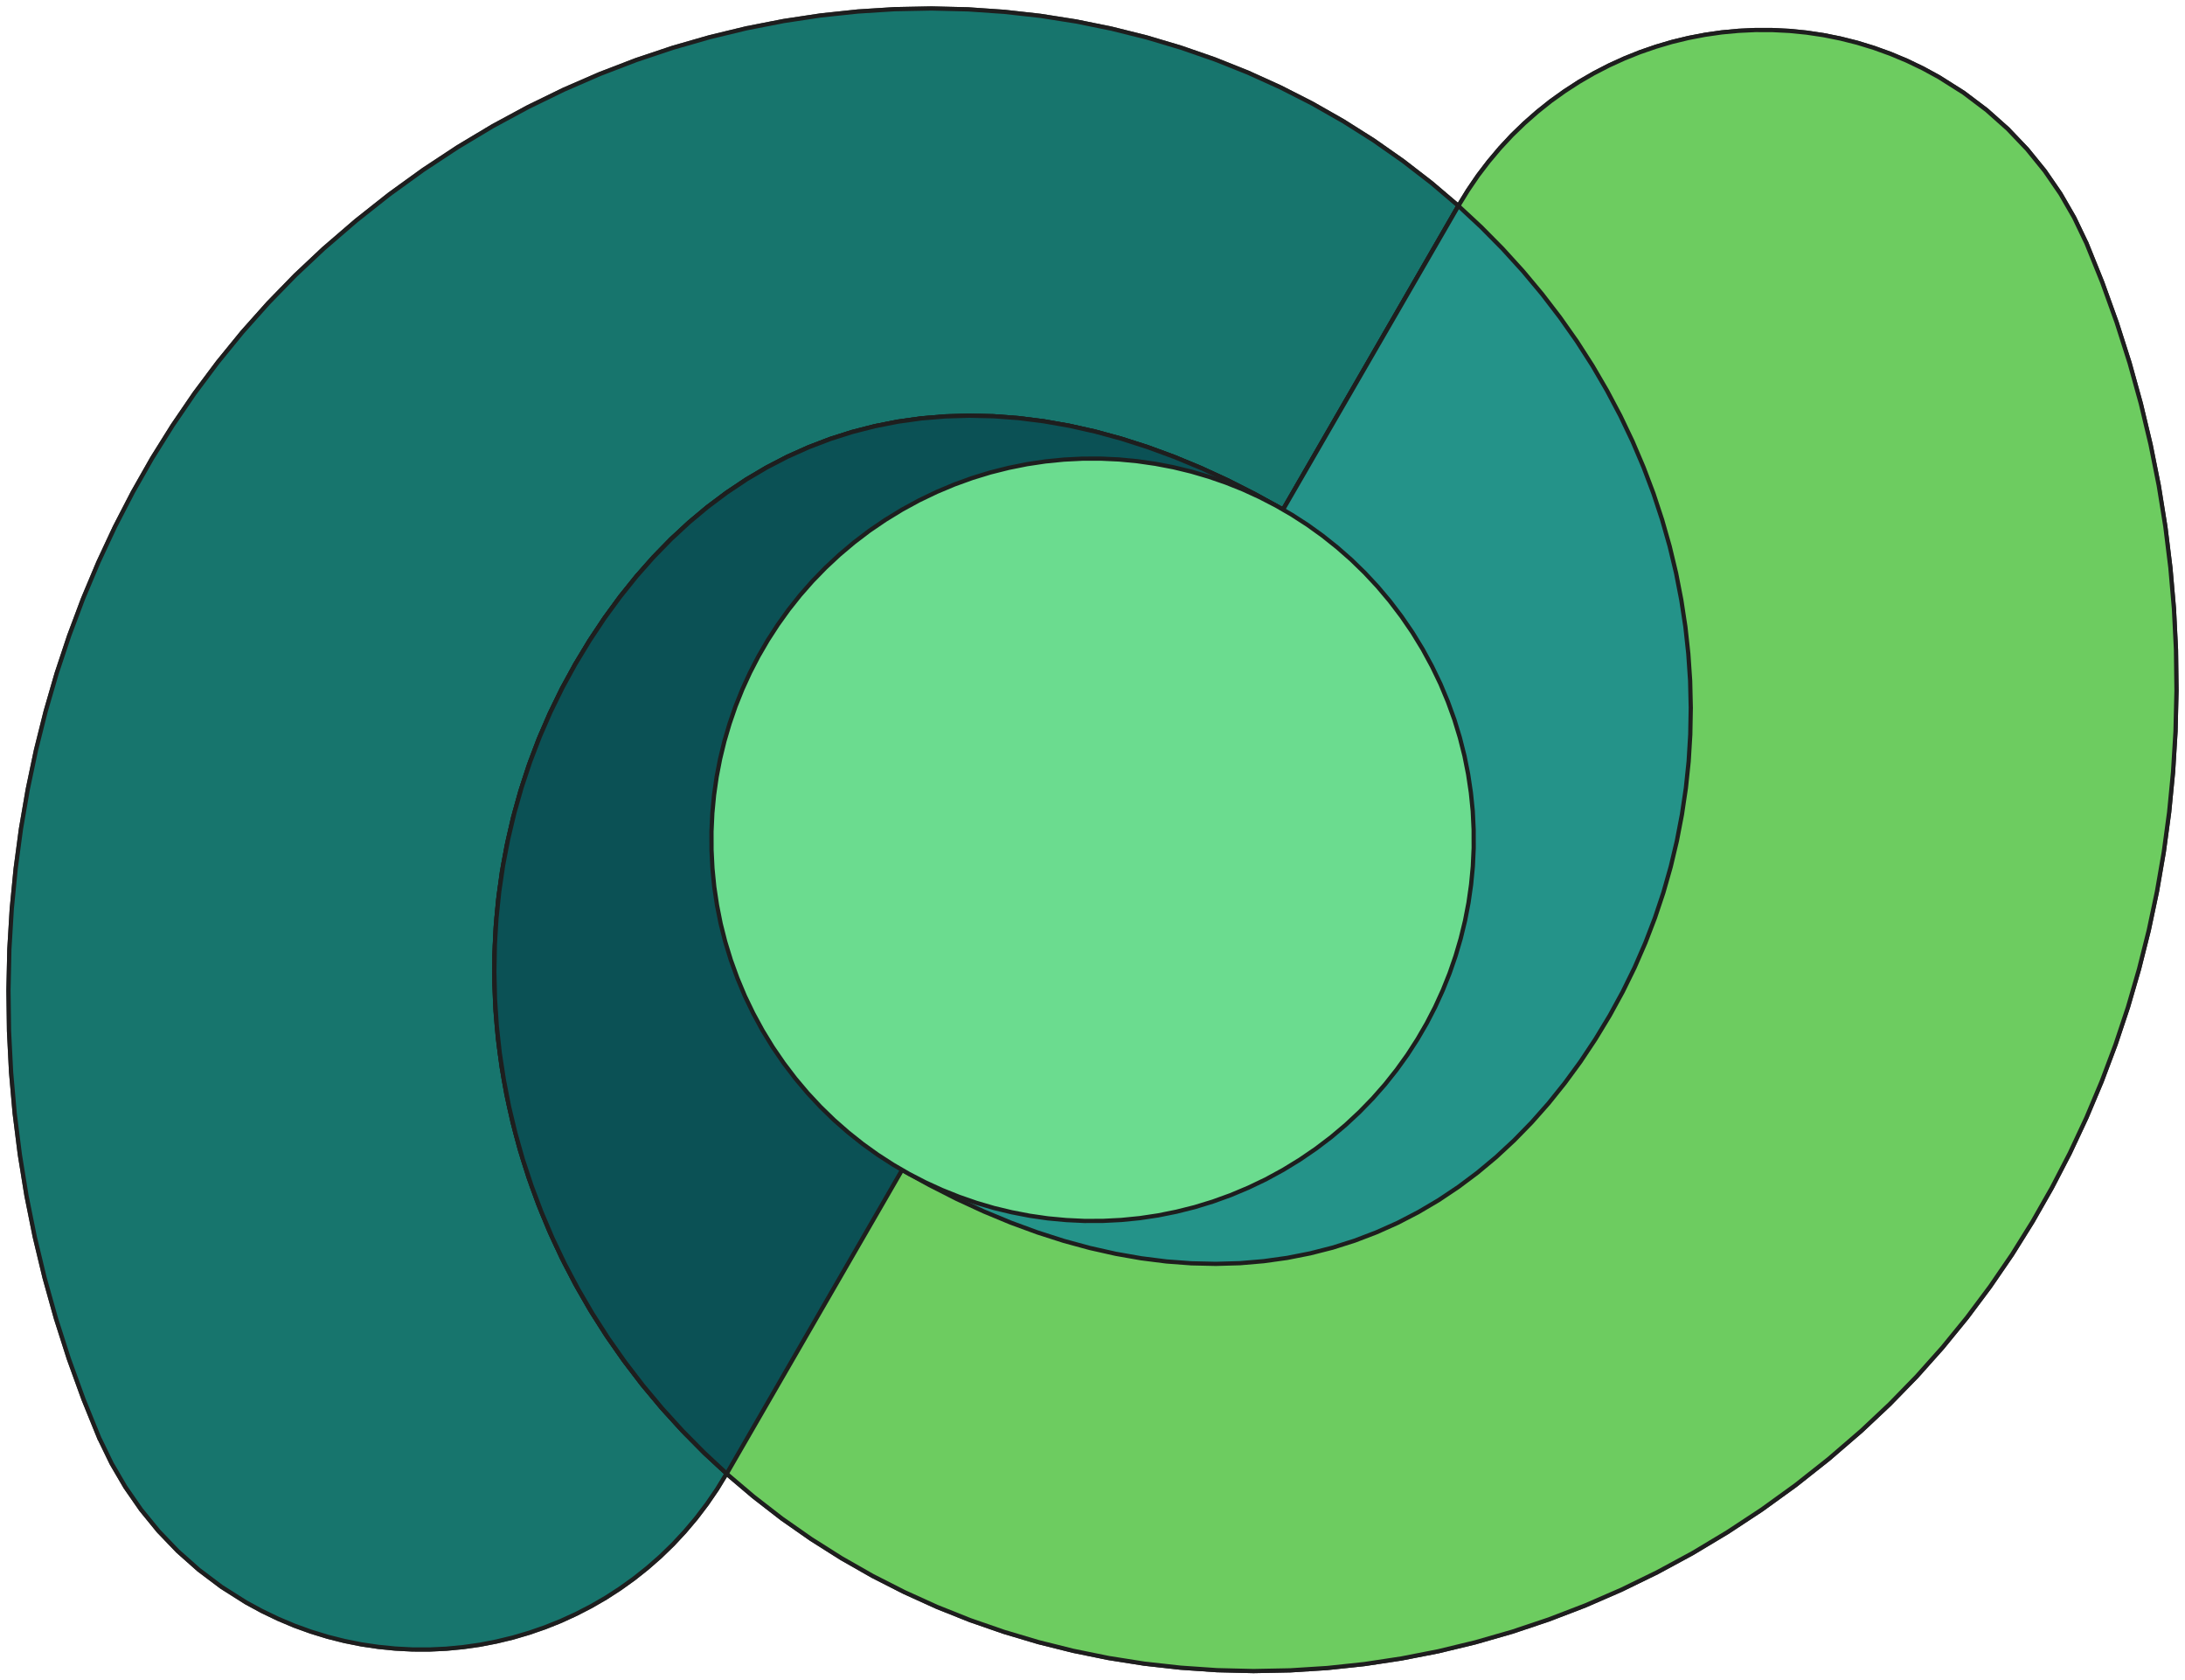
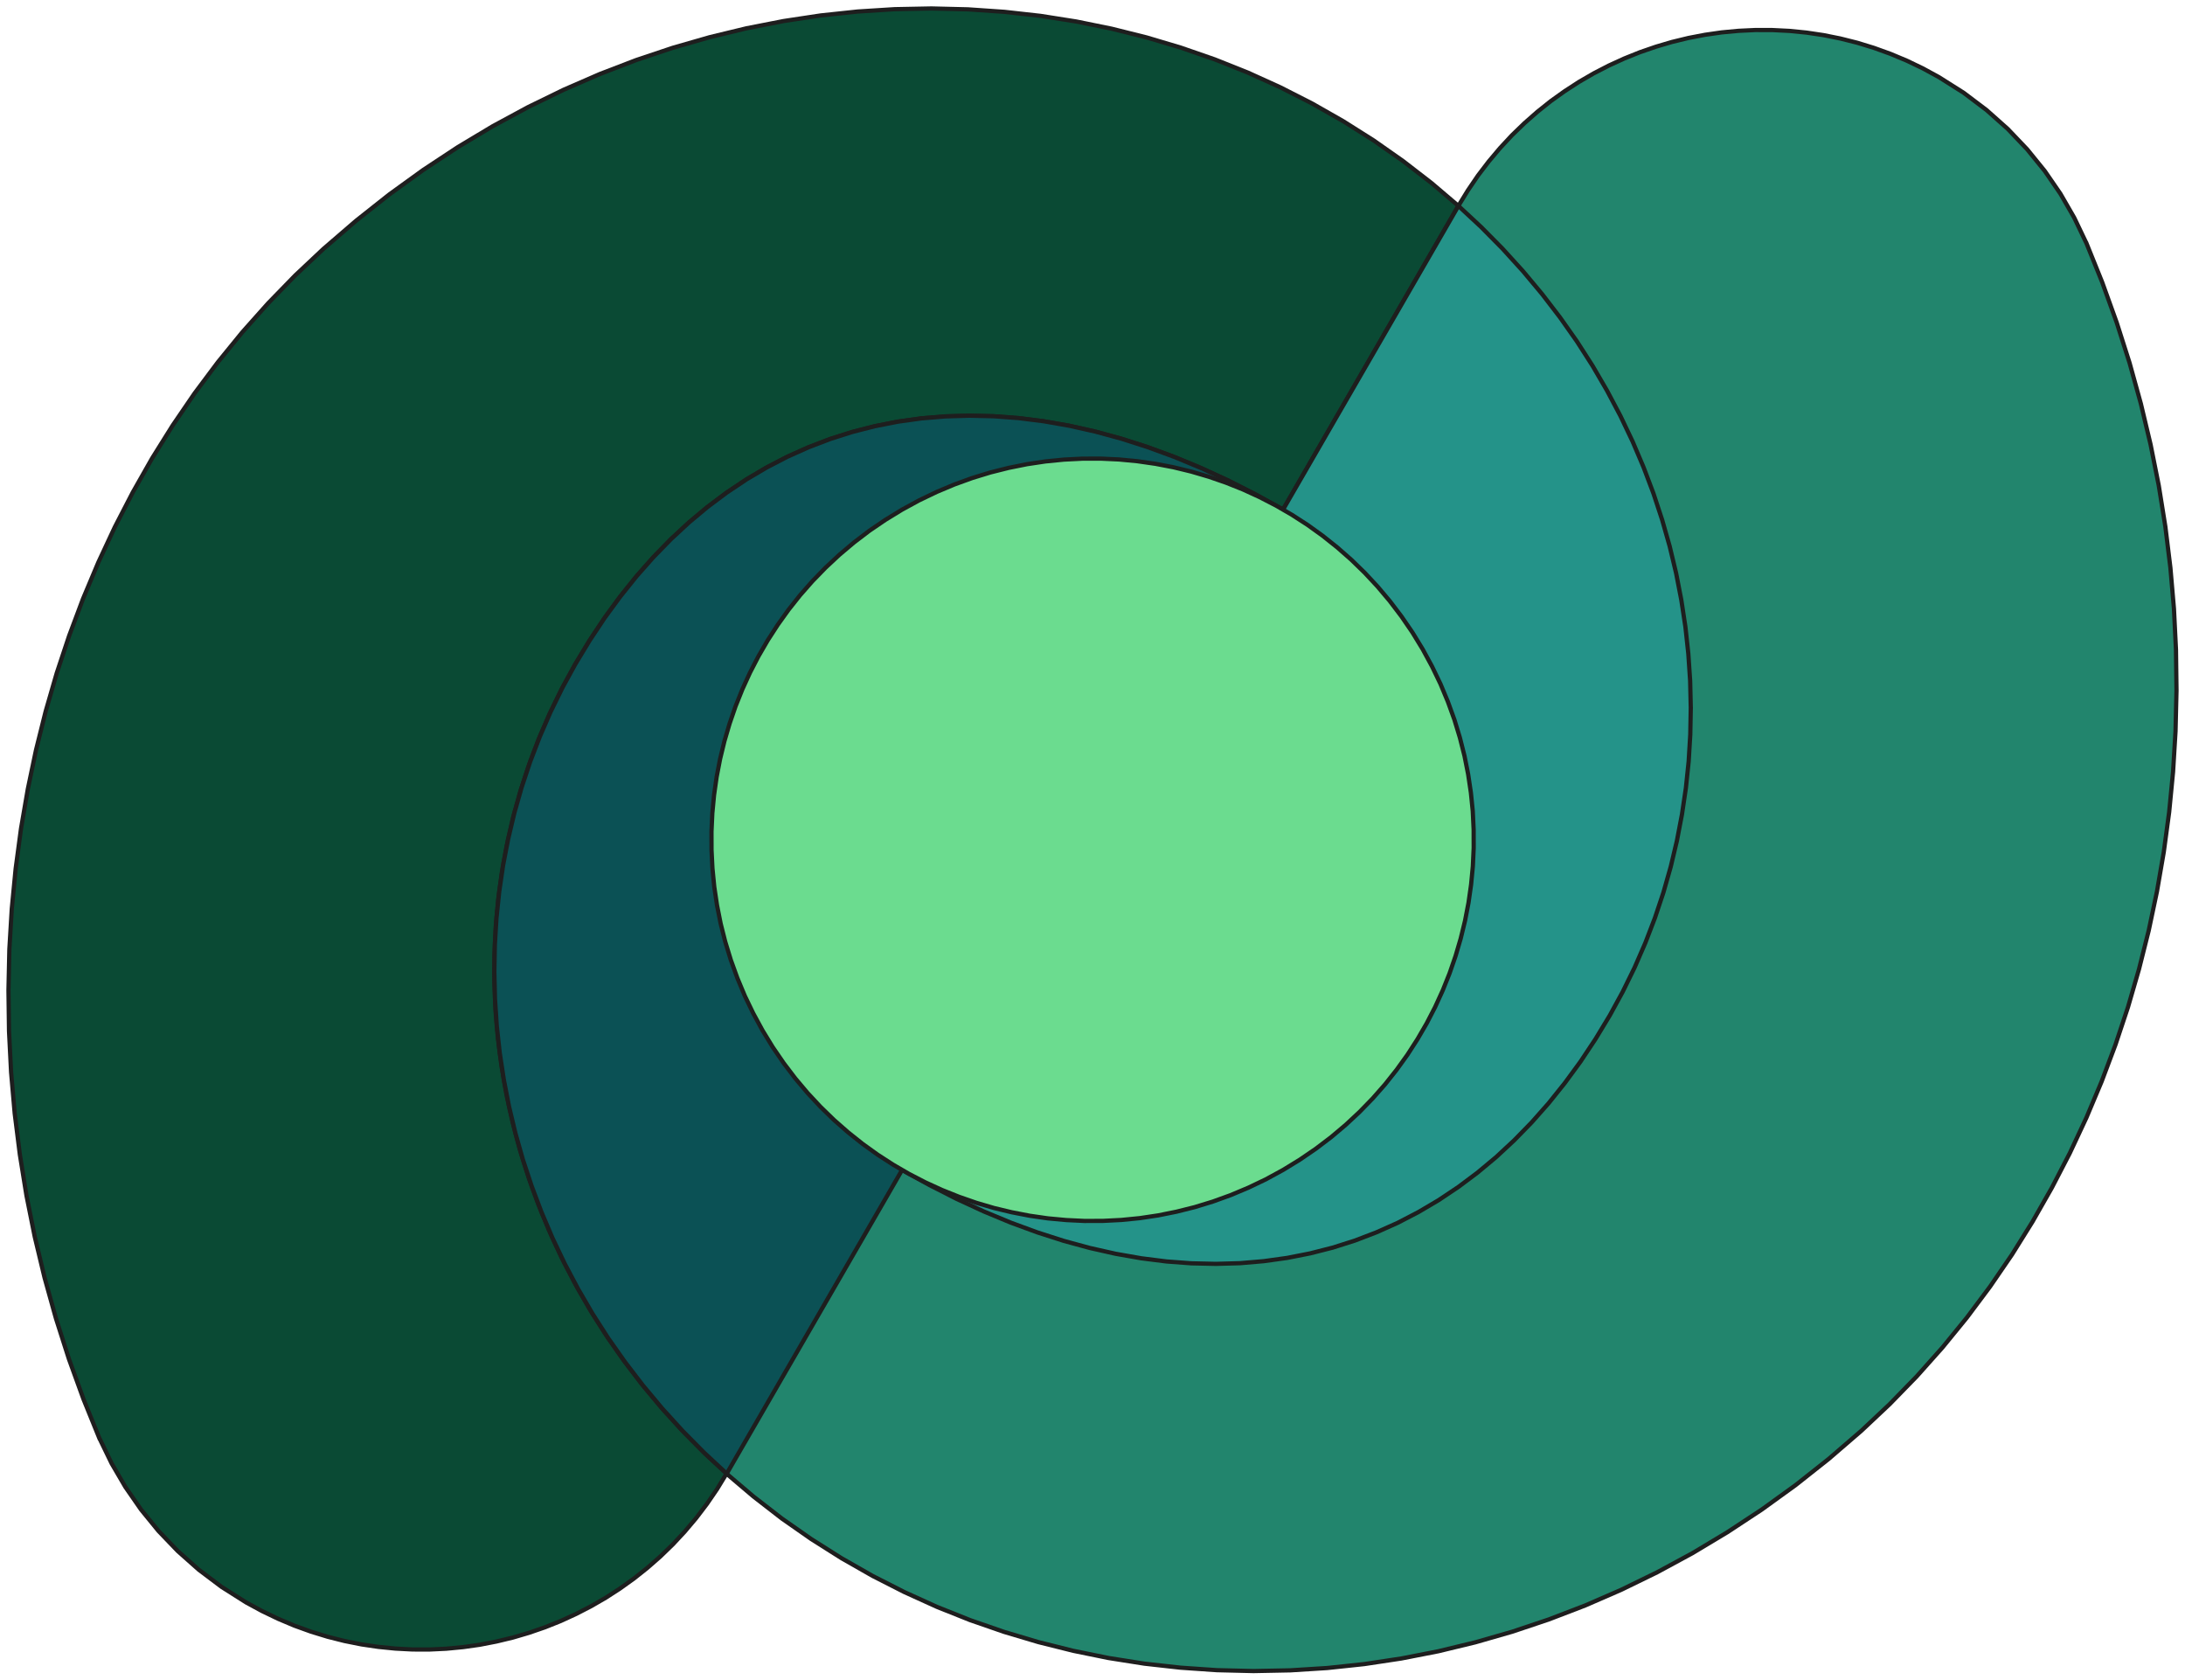
<svg xmlns="http://www.w3.org/2000/svg" viewBox="-2.43 57.64 516.21 396.75">
  <path d="M74.01,116.40 L81.71,109.77 L89.56,103.56 L97.56,97.78 L105.69,92.42 L113.93,87.48 L122.29,82.96 L130.74,78.84 L139.27,75.13 L147.86,71.83 L156.52,68.93 L165.22,66.43 L173.95,64.32 L182.70,62.61 L191.45,61.29 L200.20,60.36 L208.93,59.81 L217.63,59.64 L226.28,59.85 L234.88,60.44 L243.40,61.39 L251.85,62.72 L260.20,64.42 L268.45,66.48 L276.57,68.90 L284.56,71.67 L292.41,74.80 L300.10,78.29 L307.62,82.12 L314.96,86.30 L322.11,90.82 L329.04,95.68 L335.76,100.87 L341.62,105.85 L347.19,110.99 L352.46,116.31 L357.43,121.77 L362.11,127.38 L366.49,133.13 L370.57,139.00 L374.36,144.98 L377.86,151.07 L381.06,157.25 L383.97,163.52 L386.58,169.86 L388.90,176.27 L390.93,182.74 L392.66,189.25 L394.11,195.79 L395.26,202.37 L396.12,208.96 L396.69,215.56 L396.97,222.15 L396.96,228.73 L396.67,235.29 L396.08,241.82 L395.20,248.30 L394.04,254.74 L392.59,261.11 L390.85,267.41 L388.83,273.63 L386.52,279.76 L383.92,285.78 L381.04,291.70 L377.87,297.49 L374.48,303.09 L370.94,308.42 L367.25,313.48 L363.40,318.26 L359.41,322.77 L355.29,327.00 L351.02,330.96 L346.62,334.63 L342.10,338.02 L337.44,341.13 L332.67,343.95 L327.77,346.49 L322.77,348.73 L317.65,350.69 L312.42,352.35 L307.09,353.72 L301.66,354.79 L296.13,355.56 L290.51,356.03 L284.80,356.20 L279.00,356.06 L273.13,355.62 L267.17,354.87 L261.14,353.81 L255.04,352.45 L248.88,350.76 L242.65,348.77 L236.36,346.45 L230.01,343.82 L223.61,340.87 L217.16,337.60 L210.67,334.00 L169.22,405.80 L169.19,405.79 L166.96,409.44 L164.57,412.93 L162.03,416.27 L159.35,419.44 L156.54,422.46 L153.60,425.31 L150.53,428.00 L147.36,430.52 L144.08,432.87 L140.70,435.06 L137.22,437.07 L133.67,438.90 L130.03,440.57 L126.33,442.05 L122.56,443.35 L118.73,444.48 L114.86,445.41 L110.95,446.17 L106.99,446.73 L103.02,447.11 L99.02,447.30 L95.00,447.29 L90.98,447.08 L86.97,446.68 L82.96,446.09 L78.96,445.29 L74.99,444.29 L71.04,443.08 L67.13,441.67 L63.27,440.04 L59.46,438.21 L55.70,436.17 L49.92,432.51 L44.54,428.46 L39.57,424.05 L35.02,419.31 L30.90,414.26 L27.21,408.94 L23.96,403.38 L21.16,397.61 L21.13,397.61 L17.30,388.18 L13.85,378.67 L10.79,369.10 L8.10,359.47 L5.78,349.80 L3.83,340.10 L2.26,330.38 L1.04,320.65 L0.19,310.93 L-0.30,301.23 L-0.43,291.56 L-0.22,281.92 L0.35,272.35 L1.27,262.83 L2.53,253.40 L4.14,244.05 L6.08,234.80 L8.36,225.67 L10.97,216.66 L13.92,207.79 L17.19,199.07 L20.79,190.51 L24.71,182.12 L28.95,173.92 L33.50,165.91 L38.37,158.12 L43.55,150.54 L49.04,143.20 L54.83,136.10 L60.93,129.26 L67.32,122.69 L74.01,116.40 Z" fill="#0a4a34" stroke="#1e1e1e" stroke-width="1" stroke-linejoin="round" />
-   <path d="M74.01,116.40 L81.71,109.77 L89.56,103.56 L97.56,97.78 L105.69,92.42 L113.93,87.48 L122.29,82.96 L130.74,78.84 L139.27,75.13 L147.86,71.83 L156.52,68.93 L165.22,66.43 L173.95,64.32 L182.70,62.61 L191.45,61.29 L200.20,60.36 L208.93,59.81 L217.63,59.64 L226.28,59.85 L234.88,60.44 L243.40,61.39 L251.85,62.72 L260.20,64.42 L268.45,66.48 L276.57,68.90 L284.56,71.67 L292.41,74.80 L300.10,78.29 L307.62,82.12 L314.96,86.30 L322.11,90.82 L329.04,95.68 L335.76,100.87 L341.62,105.85 L347.19,110.99 L352.46,116.31 L357.43,121.77 L362.11,127.38 L366.49,133.13 L370.57,139.00 L374.36,144.98 L377.86,151.07 L381.06,157.25 L383.97,163.52 L386.58,169.86 L388.90,176.27 L390.93,182.74 L392.66,189.25 L394.11,195.79 L395.26,202.37 L396.12,208.96 L396.69,215.56 L396.97,222.15 L396.96,228.73 L396.67,235.29 L396.08,241.82 L395.20,248.30 L394.04,254.74 L392.59,261.11 L390.85,267.41 L388.83,273.63 L386.52,279.76 L383.92,285.78 L381.04,291.70 L377.87,297.49 L374.48,303.09 L370.94,308.42 L367.25,313.48 L363.40,318.26 L359.41,322.77 L355.29,327.00 L351.02,330.96 L346.62,334.63 L342.10,338.02 L337.44,341.13 L332.67,343.95 L327.77,346.49 L322.77,348.73 L317.65,350.69 L312.42,352.35 L307.09,353.72 L301.66,354.79 L296.13,355.56 L290.51,356.03 L284.80,356.20 L279.00,356.06 L273.13,355.62 L267.17,354.87 L261.14,353.81 L255.04,352.45 L248.88,350.76 L242.65,348.77 L236.36,346.45 L230.01,343.82 L223.61,340.87 L217.16,337.60 L210.67,334.00 L169.22,405.80 L169.19,405.79 L166.96,409.44 L164.57,412.93 L162.03,416.27 L159.35,419.44 L156.54,422.46 L153.60,425.31 L150.53,428.00 L147.36,430.52 L144.08,432.87 L140.70,435.06 L137.22,437.07 L133.67,438.90 L130.03,440.57 L126.33,442.05 L122.56,443.35 L118.73,444.48 L114.86,445.41 L110.95,446.17 L106.99,446.73 L103.02,447.11 L99.02,447.30 L95.00,447.29 L90.98,447.08 L86.97,446.68 L82.96,446.09 L78.96,445.29 L74.99,444.29 L71.04,443.08 L67.13,441.67 L63.27,440.04 L59.46,438.21 L55.70,436.17 L49.92,432.51 L44.54,428.46 L39.57,424.05 L35.02,419.31 L30.90,414.26 L27.21,408.94 L23.96,403.38 L21.16,397.61 L21.13,397.61 L17.30,388.18 L13.85,378.67 L10.79,369.10 L8.10,359.47 L5.78,349.80 L3.83,340.10 L2.26,330.38 L1.04,320.65 L0.19,310.93 L-0.30,301.23 L-0.43,291.56 L-0.22,281.92 L0.35,272.35 L1.27,262.83 L2.53,253.40 L4.14,244.05 L6.08,234.80 L8.36,225.67 L10.97,216.66 L13.92,207.79 L17.19,199.07 L20.79,190.51 L24.71,182.12 L28.95,173.92 L33.50,165.91 L38.37,158.12 L43.55,150.54 L49.04,143.20 L54.83,136.10 L60.93,129.26 L67.32,122.69 L74.01,116.40 Z" fill="#1a7f7c" stroke="#1e1e1e" stroke-width="1" stroke-linejoin="round" opacity="0.8" />
+   <path d="M74.01,116.40 L81.71,109.77 L89.56,103.56 L97.56,97.78 L105.69,92.42 L113.93,87.48 L122.29,82.96 L130.74,78.84 L139.27,75.13 L147.86,71.83 L156.52,68.93 L165.22,66.43 L173.95,64.32 L182.70,62.61 L191.45,61.29 L200.20,60.36 L208.93,59.81 L217.63,59.64 L226.28,59.85 L234.88,60.44 L243.40,61.39 L251.85,62.72 L260.20,64.42 L268.45,66.48 L276.57,68.90 L284.56,71.67 L292.41,74.80 L300.10,78.29 L307.62,82.12 L314.96,86.30 L322.11,90.82 L329.04,95.68 L335.76,100.87 L341.62,105.85 L347.19,110.99 L352.46,116.31 L357.43,121.77 L362.11,127.38 L366.49,133.13 L370.57,139.00 L374.36,144.98 L377.86,151.07 L381.06,157.25 L383.97,163.52 L386.58,169.86 L388.90,176.27 L390.93,182.74 L392.66,189.25 L394.11,195.79 L395.26,202.37 L396.12,208.96 L396.69,215.56 L396.97,222.15 L396.96,228.73 L396.67,235.29 L396.08,241.82 L395.20,248.30 L394.04,254.74 L392.59,261.11 L390.85,267.41 L388.83,273.63 L386.52,279.76 L383.92,285.78 L381.04,291.70 L377.87,297.49 L374.48,303.09 L370.94,308.42 L367.25,313.48 L363.40,318.26 L359.41,322.77 L355.29,327.00 L351.02,330.96 L346.62,334.63 L342.10,338.02 L337.44,341.13 L332.67,343.95 L327.77,346.49 L322.77,348.73 L317.65,350.69 L312.42,352.35 L307.09,353.72 L301.66,354.79 L296.13,355.56 L290.51,356.03 L284.80,356.20 L279.00,356.06 L273.13,355.62 L267.17,354.87 L261.14,353.81 L255.04,352.45 L248.88,350.76 L242.65,348.77 L236.36,346.45 L230.01,343.82 L223.61,340.87 L217.16,337.60 L210.67,334.00 L169.22,405.80 L169.19,405.79 L166.96,409.44 L164.57,412.93 L162.03,416.27 L159.35,419.44 L156.54,422.46 L153.60,425.31 L150.53,428.00 L147.36,430.52 L144.08,432.87 L140.70,435.06 L137.22,437.07 L133.67,438.90 L130.03,440.57 L126.33,442.05 L122.56,443.35 L118.73,444.48 L114.86,445.41 L110.95,446.17 L106.99,446.73 L103.02,447.11 L99.02,447.30 L95.00,447.29 L90.98,447.08 L86.97,446.68 L82.96,446.09 L78.96,445.29 L74.99,444.29 L71.04,443.08 L67.13,441.67 L63.27,440.04 L59.46,438.21 L55.70,436.17 L49.92,432.51 L44.54,428.46 L39.57,424.05 L35.02,419.31 L30.90,414.26 L27.21,408.94 L23.96,403.38 L21.16,397.61 L21.13,397.61 L17.30,388.18 L13.85,378.67 L10.79,369.10 L8.10,359.47 L5.78,349.80 L3.83,340.10 L2.26,330.38 L1.04,320.65 L0.19,310.93 L-0.30,301.23 L-0.43,291.56 L-0.22,281.92 L0.35,272.35 L1.27,262.83 L2.53,253.40 L4.14,244.05 L6.08,234.80 L8.36,225.67 L10.97,216.66 L13.92,207.79 L17.19,199.07 L20.79,190.51 L24.71,182.12 L28.95,173.92 L33.50,165.91 L38.37,158.12 L43.55,150.54 L49.04,143.20 L54.83,136.10 L60.93,129.26 L67.32,122.69 L74.01,116.40 Z" fill="#1a7f7c" stroke="#1e1e1e" stroke-width="1" stroke-linejoin="round" opacity="0" />
  <path d="M455.64,75.86 L461.48,79.55 L466.91,83.65 L471.92,88.11 L476.50,92.92 L480.65,98.03 L484.35,103.41 L487.60,109.05 L490.40,114.90 L490.42,114.90 L494.22,124.32 L497.64,133.82 L500.69,143.38 L503.35,152.99 L505.65,162.65 L507.58,172.33 L509.14,182.04 L510.33,191.75 L511.17,201.45 L511.65,211.14 L511.77,220.80 L511.54,230.41 L510.96,239.97 L510.04,249.47 L508.77,258.89 L507.16,268.22 L505.21,277.45 L502.92,286.56 L500.31,295.55 L497.36,304.41 L494.09,313.11 L490.49,321.66 L486.57,330.03 L482.33,338.21 L477.78,346.20 L472.92,353.99 L467.74,361.55 L462.26,368.88 L456.48,375.96 L450.39,382.79 L444.00,389.35 L437.32,395.63 L429.63,402.26 L421.78,408.47 L413.78,414.25 L405.65,419.60 L397.40,424.55 L389.05,429.07 L380.60,433.19 L372.07,436.90 L363.47,440.20 L354.82,443.10 L346.12,445.60 L337.39,447.71 L328.64,449.42 L319.89,450.74 L311.14,451.67 L302.41,452.22 L293.71,452.39 L285.06,452.18 L276.46,451.59 L267.93,450.64 L259.49,449.31 L251.14,447.61 L242.89,445.55 L234.77,443.13 L226.77,440.36 L218.93,437.23 L211.24,433.74 L203.71,429.91 L196.38,425.73 L189.23,421.21 L182.29,416.36 L175.58,411.16 L169.71,406.18 L164.15,401.04 L158.88,395.72 L153.91,390.26 L149.23,384.65 L144.85,378.90 L140.76,373.03 L136.97,367.05 L133.48,360.96 L130.28,354.78 L127.37,348.51 L124.76,342.17 L122.44,335.76 L120.41,329.29 L118.68,322.78 L117.23,316.24 L116.08,309.66 L115.22,303.07 L114.65,296.47 L114.37,289.88 L114.37,283.30 L114.67,276.74 L115.26,270.21 L116.13,263.73 L117.30,257.29 L118.75,250.92 L120.49,244.62 L122.51,238.40 L124.82,232.27 L127.42,226.25 L130.30,220.33 L133.47,214.54 L136.85,208.94 L140.40,203.61 L144.09,198.55 L147.94,193.77 L151.92,189.26 L156.05,185.03 L160.32,181.07 L164.71,177.40 L169.24,174.01 L173.89,170.90 L178.67,168.08 L183.56,165.54 L188.57,163.30 L193.69,161.34 L198.92,159.68 L204.25,158.31 L209.68,157.24 L215.21,156.47 L220.83,156.00 L226.54,155.83 L232.33,155.97 L238.21,156.41 L244.17,157.16 L250.20,158.22 L256.29,159.58 L262.46,161.27 L268.69,163.26 L274.98,165.58 L281.33,168.21 L287.73,171.16 L294.17,174.43 L300.67,178.03 L342.10,106.27 L342.12,106.27 L344.36,102.62 L346.74,99.12 L349.28,95.79 L351.96,92.61 L354.77,89.59 L357.72,86.74 L360.78,84.05 L363.95,81.52 L367.24,79.17 L370.62,76.98 L374.09,74.97 L377.65,73.13 L381.28,71.47 L384.99,69.98 L388.76,68.68 L392.58,67.55 L396.46,66.61 L400.38,65.86 L404.33,65.29 L408.31,64.92 L412.31,64.73 L416.32,64.74 L420.34,64.94 L424.36,65.34 L428.38,65.94 L432.37,66.74 L436.35,67.74 L440.29,68.95 L444.20,70.36 L448.07,71.98 L451.88,73.81 L455.64,75.86 Z" fill="#22856d" stroke="#1e1e1e" stroke-width="1" stroke-linejoin="round" />
-   <path d="M455.64,75.86 L461.48,79.55 L466.91,83.65 L471.92,88.11 L476.50,92.92 L480.65,98.03 L484.35,103.41 L487.60,109.05 L490.40,114.90 L490.42,114.90 L494.22,124.32 L497.64,133.82 L500.69,143.38 L503.35,152.99 L505.65,162.65 L507.58,172.33 L509.14,182.04 L510.33,191.75 L511.17,201.45 L511.65,211.14 L511.77,220.80 L511.54,230.41 L510.96,239.97 L510.04,249.47 L508.77,258.89 L507.16,268.22 L505.21,277.45 L502.92,286.56 L500.31,295.55 L497.36,304.41 L494.09,313.11 L490.49,321.66 L486.57,330.03 L482.33,338.21 L477.78,346.20 L472.92,353.99 L467.74,361.55 L462.26,368.88 L456.48,375.96 L450.39,382.79 L444.00,389.35 L437.32,395.63 L429.63,402.26 L421.78,408.47 L413.78,414.25 L405.65,419.60 L397.40,424.55 L389.05,429.07 L380.60,433.19 L372.07,436.90 L363.47,440.20 L354.82,443.10 L346.12,445.60 L337.39,447.71 L328.64,449.42 L319.89,450.74 L311.14,451.67 L302.41,452.22 L293.71,452.39 L285.06,452.18 L276.46,451.59 L267.93,450.64 L259.49,449.31 L251.14,447.61 L242.89,445.55 L234.77,443.13 L226.77,440.36 L218.93,437.23 L211.24,433.74 L203.71,429.91 L196.38,425.73 L189.23,421.21 L182.29,416.36 L175.58,411.16 L169.71,406.18 L164.15,401.04 L158.88,395.72 L153.91,390.26 L149.23,384.65 L144.85,378.90 L140.76,373.03 L136.97,367.05 L133.48,360.96 L130.28,354.78 L127.37,348.51 L124.76,342.17 L122.44,335.76 L120.41,329.29 L118.68,322.78 L117.23,316.24 L116.08,309.66 L115.22,303.07 L114.65,296.47 L114.37,289.88 L114.37,283.30 L114.67,276.74 L115.26,270.21 L116.13,263.73 L117.30,257.29 L118.75,250.92 L120.49,244.62 L122.51,238.40 L124.82,232.27 L127.42,226.25 L130.30,220.33 L133.47,214.54 L136.85,208.94 L140.40,203.61 L144.09,198.55 L147.94,193.77 L151.92,189.26 L156.05,185.03 L160.32,181.07 L164.71,177.40 L169.24,174.01 L173.89,170.90 L178.67,168.08 L183.56,165.54 L188.57,163.30 L193.69,161.34 L198.92,159.68 L204.25,158.31 L209.68,157.24 L215.21,156.47 L220.83,156.00 L226.54,155.83 L232.33,155.97 L238.21,156.41 L244.17,157.16 L250.20,158.22 L256.29,159.58 L262.46,161.27 L268.69,163.26 L274.98,165.58 L281.33,168.21 L287.73,171.16 L294.17,174.43 L300.67,178.03 L342.10,106.27 L342.12,106.27 L344.36,102.62 L346.74,99.12 L349.28,95.79 L351.96,92.61 L354.77,89.59 L357.72,86.74 L360.78,84.05 L363.95,81.52 L367.24,79.17 L370.62,76.98 L374.09,74.97 L377.65,73.13 L381.28,71.47 L384.99,69.98 L388.76,68.68 L392.58,67.55 L396.46,66.61 L400.38,65.86 L404.33,65.29 L408.31,64.92 L412.31,64.73 L416.32,64.74 L420.34,64.94 L424.36,65.34 L428.38,65.94 L432.37,66.74 L436.35,67.74 L440.29,68.95 L444.20,70.36 L448.07,71.98 L451.88,73.81 L455.64,75.86 Z" fill="#76d45e" stroke="#1e1e1e" stroke-width="1" stroke-linejoin="round" opacity="0.9" />
+   <path d="M455.64,75.86 L461.48,79.55 L466.91,83.65 L471.92,88.11 L476.50,92.92 L480.65,98.03 L484.35,103.41 L487.60,109.05 L490.40,114.90 L490.42,114.90 L494.22,124.32 L497.64,133.82 L500.69,143.38 L503.35,152.99 L505.65,162.65 L507.58,172.33 L509.14,182.04 L510.33,191.75 L511.17,201.45 L511.65,211.14 L511.77,220.80 L511.54,230.41 L510.96,239.97 L510.04,249.47 L508.77,258.89 L507.16,268.22 L505.21,277.45 L502.92,286.56 L500.31,295.55 L497.36,304.41 L494.09,313.11 L490.49,321.66 L486.57,330.03 L482.33,338.21 L477.78,346.20 L472.92,353.99 L467.74,361.55 L462.26,368.88 L456.48,375.96 L450.39,382.79 L444.00,389.35 L437.32,395.63 L429.63,402.26 L421.78,408.47 L413.78,414.25 L405.65,419.60 L397.40,424.55 L389.05,429.07 L380.60,433.19 L372.07,436.90 L363.47,440.20 L354.82,443.10 L346.12,445.60 L337.39,447.71 L328.64,449.42 L319.89,450.74 L311.14,451.67 L302.41,452.22 L293.71,452.39 L285.06,452.18 L276.46,451.59 L267.93,450.64 L259.49,449.31 L251.14,447.61 L242.89,445.55 L234.77,443.13 L226.77,440.36 L218.93,437.23 L211.24,433.74 L203.71,429.91 L196.38,425.73 L189.23,421.21 L182.29,416.36 L175.58,411.16 L169.71,406.18 L164.15,401.04 L158.88,395.72 L153.91,390.26 L149.23,384.65 L144.85,378.90 L140.76,373.03 L136.97,367.05 L133.48,360.96 L130.28,354.78 L127.37,348.51 L124.76,342.17 L122.44,335.76 L120.41,329.29 L118.68,322.78 L117.23,316.24 L116.08,309.66 L115.22,303.07 L114.65,296.47 L114.37,289.88 L114.37,283.30 L114.67,276.74 L115.26,270.21 L116.13,263.73 L117.30,257.29 L118.75,250.92 L120.49,244.62 L122.51,238.40 L124.82,232.27 L127.42,226.25 L130.30,220.33 L133.47,214.54 L136.85,208.94 L140.40,203.61 L144.09,198.55 L147.94,193.77 L151.92,189.26 L156.05,185.03 L160.32,181.07 L164.71,177.40 L169.24,174.01 L173.89,170.90 L178.67,168.08 L183.56,165.54 L188.57,163.30 L193.69,161.34 L198.92,159.68 L204.25,158.31 L209.68,157.24 L215.21,156.47 L220.83,156.00 L226.54,155.83 L232.33,155.97 L238.21,156.41 L244.17,157.16 L250.20,158.22 L256.29,159.58 L262.46,161.27 L268.69,163.26 L274.98,165.58 L281.33,168.21 L287.73,171.16 L294.17,174.43 L300.67,178.03 L342.10,106.27 L342.12,106.27 L344.36,102.62 L346.74,99.12 L349.28,95.79 L351.96,92.61 L354.77,89.59 L357.72,86.74 L360.78,84.05 L363.95,81.52 L367.24,79.17 L370.62,76.98 L374.09,74.97 L377.65,73.13 L381.28,71.47 L384.99,69.98 L388.76,68.68 L392.58,67.55 L396.46,66.61 L400.38,65.86 L404.33,65.29 L408.31,64.92 L412.31,64.73 L416.32,64.74 L420.34,64.94 L424.36,65.34 L428.38,65.94 L432.37,66.74 L436.35,67.74 L440.29,68.95 L444.20,70.36 L448.07,71.98 L451.88,73.81 L455.64,75.86 Z" fill="#76d45e" stroke="#1e1e1e" stroke-width="1" stroke-linejoin="round" opacity="0" />
  <path d="M210.69,334.01 L217.18,337.60 L223.63,340.88 L230.03,343.83 L236.37,346.46 L242.66,348.77 L248.89,350.77 L255.06,352.45 L261.16,353.82 L267.19,354.88 L273.14,355.63 L279.02,356.07 L284.81,356.20 L290.52,356.04 L296.14,355.56 L301.67,354.79 L307.10,353.72 L312.44,352.36 L317.66,350.70 L322.78,348.74 L327.79,346.50 L332.68,343.96 L337.46,341.14 L342.11,338.03 L346.64,334.64 L351.04,330.97 L355.30,327.01 L359.43,322.78 L363.42,318.27 L367.26,313.48 L370.96,308.43 L374.50,303.10 L377.89,297.50 L380.95,291.90 L383.75,286.19 L386.28,280.38 L388.55,274.47 L390.55,268.48 L392.28,262.40 L393.74,256.26 L394.93,250.06 L395.86,243.81 L396.52,237.51 L396.90,231.19 L397.02,224.84 L396.87,218.47 L396.44,212.09 L395.75,205.72 L394.78,199.36 L393.55,193.02 L392.04,186.71 L390.25,180.43 L388.20,174.20 L385.87,168.03 L383.27,161.92 L380.39,155.88 L377.24,149.93 L373.82,144.06 L370.12,138.29 L366.14,132.64 L361.89,127.10 L357.36,121.68 L352.56,116.40 L347.48,111.26 L342.12,106.28 L300.69,178.03 L210.69,334.01 Z" fill="#249389" stroke="#1e1e1e" stroke-width="1" stroke-linejoin="round" />
  <path d="M300.69,178.03 L294.20,174.44 L287.75,171.16 L281.35,168.21 L275.01,165.58 L268.72,163.27 L262.49,161.27 L256.32,159.59 L250.22,158.22 L244.19,157.16 L238.24,156.41 L232.36,155.97 L226.56,155.84 L220.85,156.01 L215.23,156.48 L209.71,157.25 L204.27,158.32 L198.94,159.68 L193.72,161.34 L188.60,163.30 L183.59,165.54 L178.69,168.08 L173.92,170.90 L169.26,174.01 L164.74,177.40 L160.34,181.07 L156.07,185.03 L151.95,189.26 L147.96,193.77 L144.12,198.56 L140.42,203.61 L136.88,208.94 L133.49,214.54 L130.43,220.14 L127.63,225.85 L125.10,231.66 L122.83,237.57 L120.83,243.57 L119.10,249.64 L117.64,255.78 L116.44,261.98 L115.52,268.23 L114.86,274.53 L114.48,280.85 L114.36,287.21 L114.51,293.57 L114.93,299.95 L115.63,306.32 L116.60,312.68 L117.83,319.02 L119.34,325.33 L121.12,331.61 L123.18,337.84 L125.51,344.01 L128.11,350.12 L130.99,356.16 L134.14,362.11 L137.56,367.98 L141.26,373.75 L145.24,379.40 L149.49,384.94 L154.02,390.36 L158.82,395.64 L163.90,400.78 L169.26,405.76 L210.69,334.01 L300.69,178.03 Z" fill="#0b5155" stroke="#1e1e1e" stroke-width="1" stroke-linejoin="round" />
  <path d="M177.71,301.04 L180.13,305.00 L182.72,308.78 L185.47,312.40 L188.37,315.84 L191.42,319.11 L194.61,322.21 L197.93,325.12 L201.37,327.86 L204.92,330.41 L208.59,332.78 L212.35,334.96 L216.20,336.95 L220.14,338.75 L224.16,340.36 L228.24,341.78 L232.39,343.00 L236.59,344.01 L240.83,344.83 L245.12,345.45 L249.43,345.85 L253.76,346.06 L258.11,346.05 L262.47,345.83 L266.83,345.40 L271.17,344.75 L275.50,343.88 L279.81,342.80 L284.09,341.49 L288.32,339.96 L292.51,338.20 L296.65,336.22 L300.72,334.00 L304.67,331.58 L308.46,328.99 L312.07,326.25 L315.52,323.34 L318.79,320.29 L321.88,317.11 L324.80,313.79 L327.53,310.35 L330.09,306.79 L332.45,303.13 L334.64,299.36 L336.63,295.51 L338.43,291.57 L340.04,287.55 L341.45,283.47 L342.67,279.32 L343.69,275.13 L344.51,270.88 L345.12,266.60 L345.53,262.29 L345.73,257.95 L345.72,253.60 L345.51,249.24 L345.07,244.89 L344.42,240.54 L343.56,236.21 L342.47,231.90 L341.17,227.63 L339.63,223.39 L337.88,219.20 L335.89,215.07 L333.68,211.00 L331.26,207.04 L328.67,203.26 L325.92,199.64 L323.02,196.20 L319.97,192.93 L316.78,189.83 L313.46,186.92 L310.02,184.18 L306.47,181.63 L302.80,179.26 L299.04,177.08 L295.19,175.09 L291.25,173.28 L287.23,171.67 L283.15,170.26 L279.00,169.04 L274.80,168.02 L270.56,167.21 L266.27,166.59 L261.96,166.18 L257.63,165.98 L253.28,165.99 L248.92,166.21 L244.57,166.64 L240.22,167.29 L235.89,168.16 L231.58,169.24 L227.30,170.55 L223.07,172.08 L218.88,173.84 L214.75,175.82 L210.67,178.04 L206.72,180.46 L202.93,183.04 L199.32,185.79 L195.87,188.70 L192.60,191.75 L189.51,194.93 L186.59,198.25 L183.86,201.69 L181.31,205.25 L178.94,208.91 L176.76,212.67 L174.76,216.53 L172.96,220.47 L171.35,224.48 L169.94,228.57 L168.72,232.71 L167.70,236.91 L166.88,241.16 L166.27,245.44 L165.86,249.75 L165.66,254.09 L165.67,258.44 L165.89,262.79 L166.32,267.15 L166.97,271.50 L167.83,275.83 L168.92,280.14 L170.23,284.41 L171.76,288.65 L173.51,292.84 L175.50,296.97 L177.71,301.04 Z" fill="#6bdc8f" stroke="#1e1e1e" stroke-width="1" stroke-linejoin="round" />
</svg>
